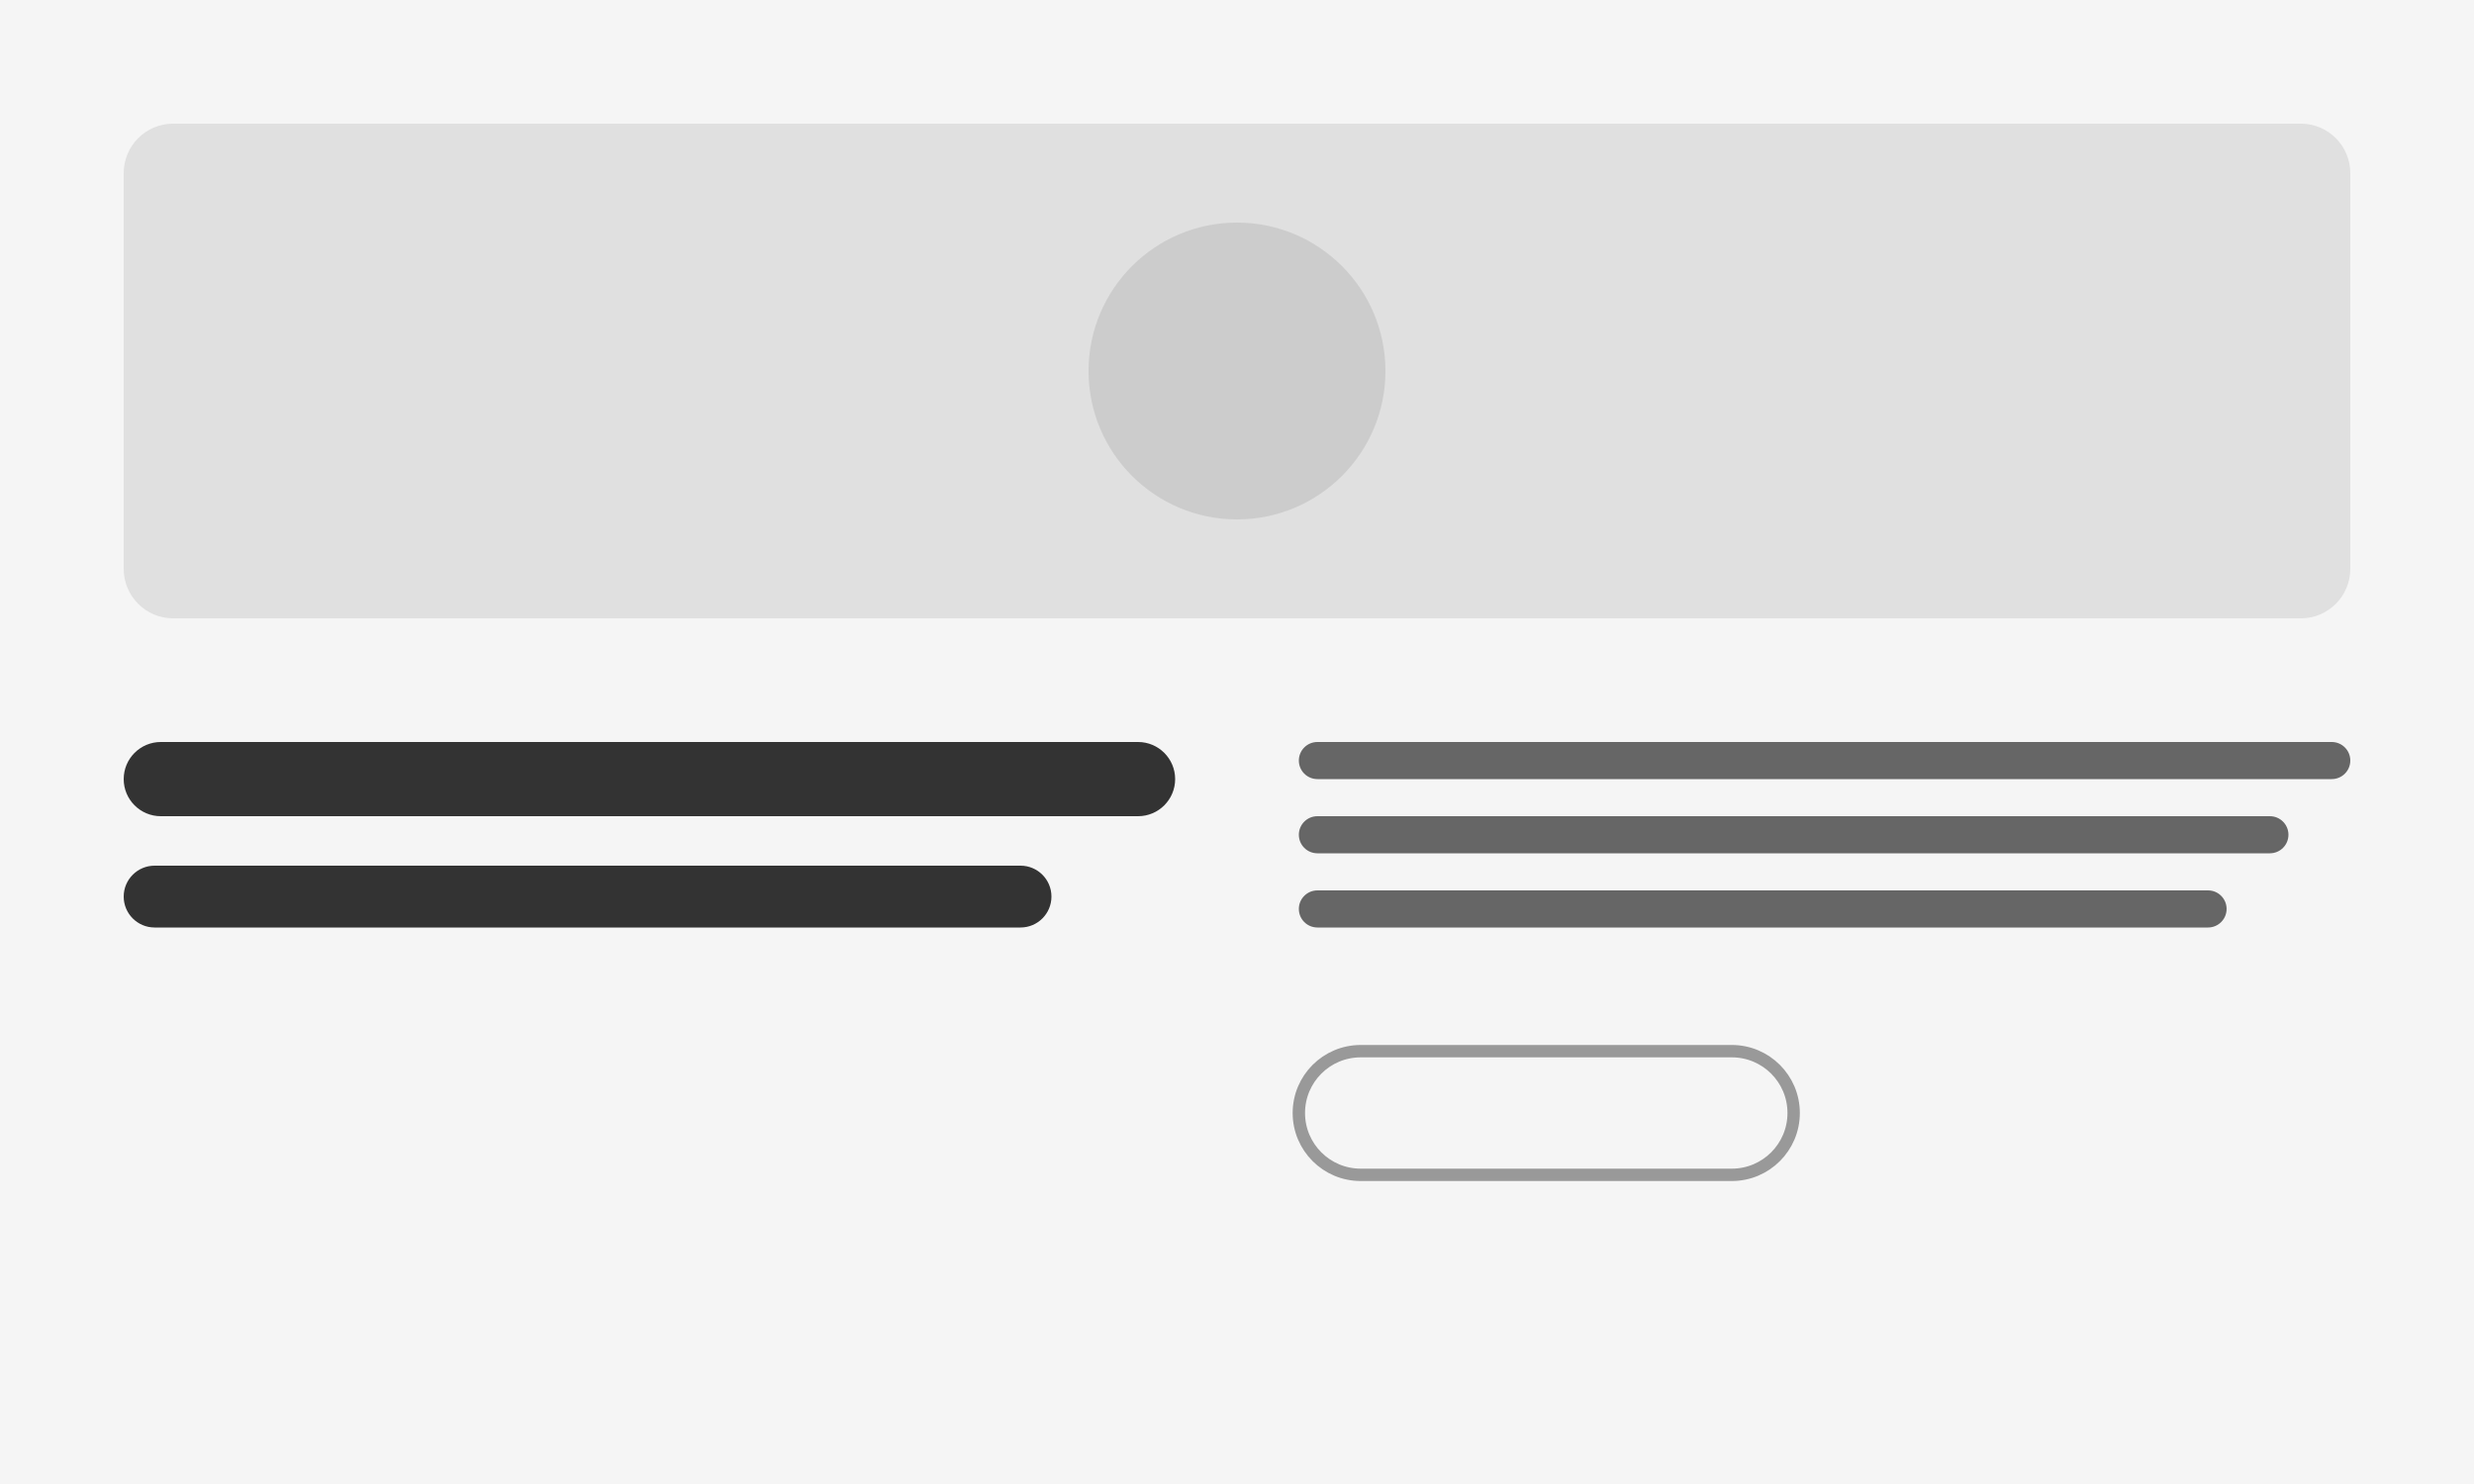
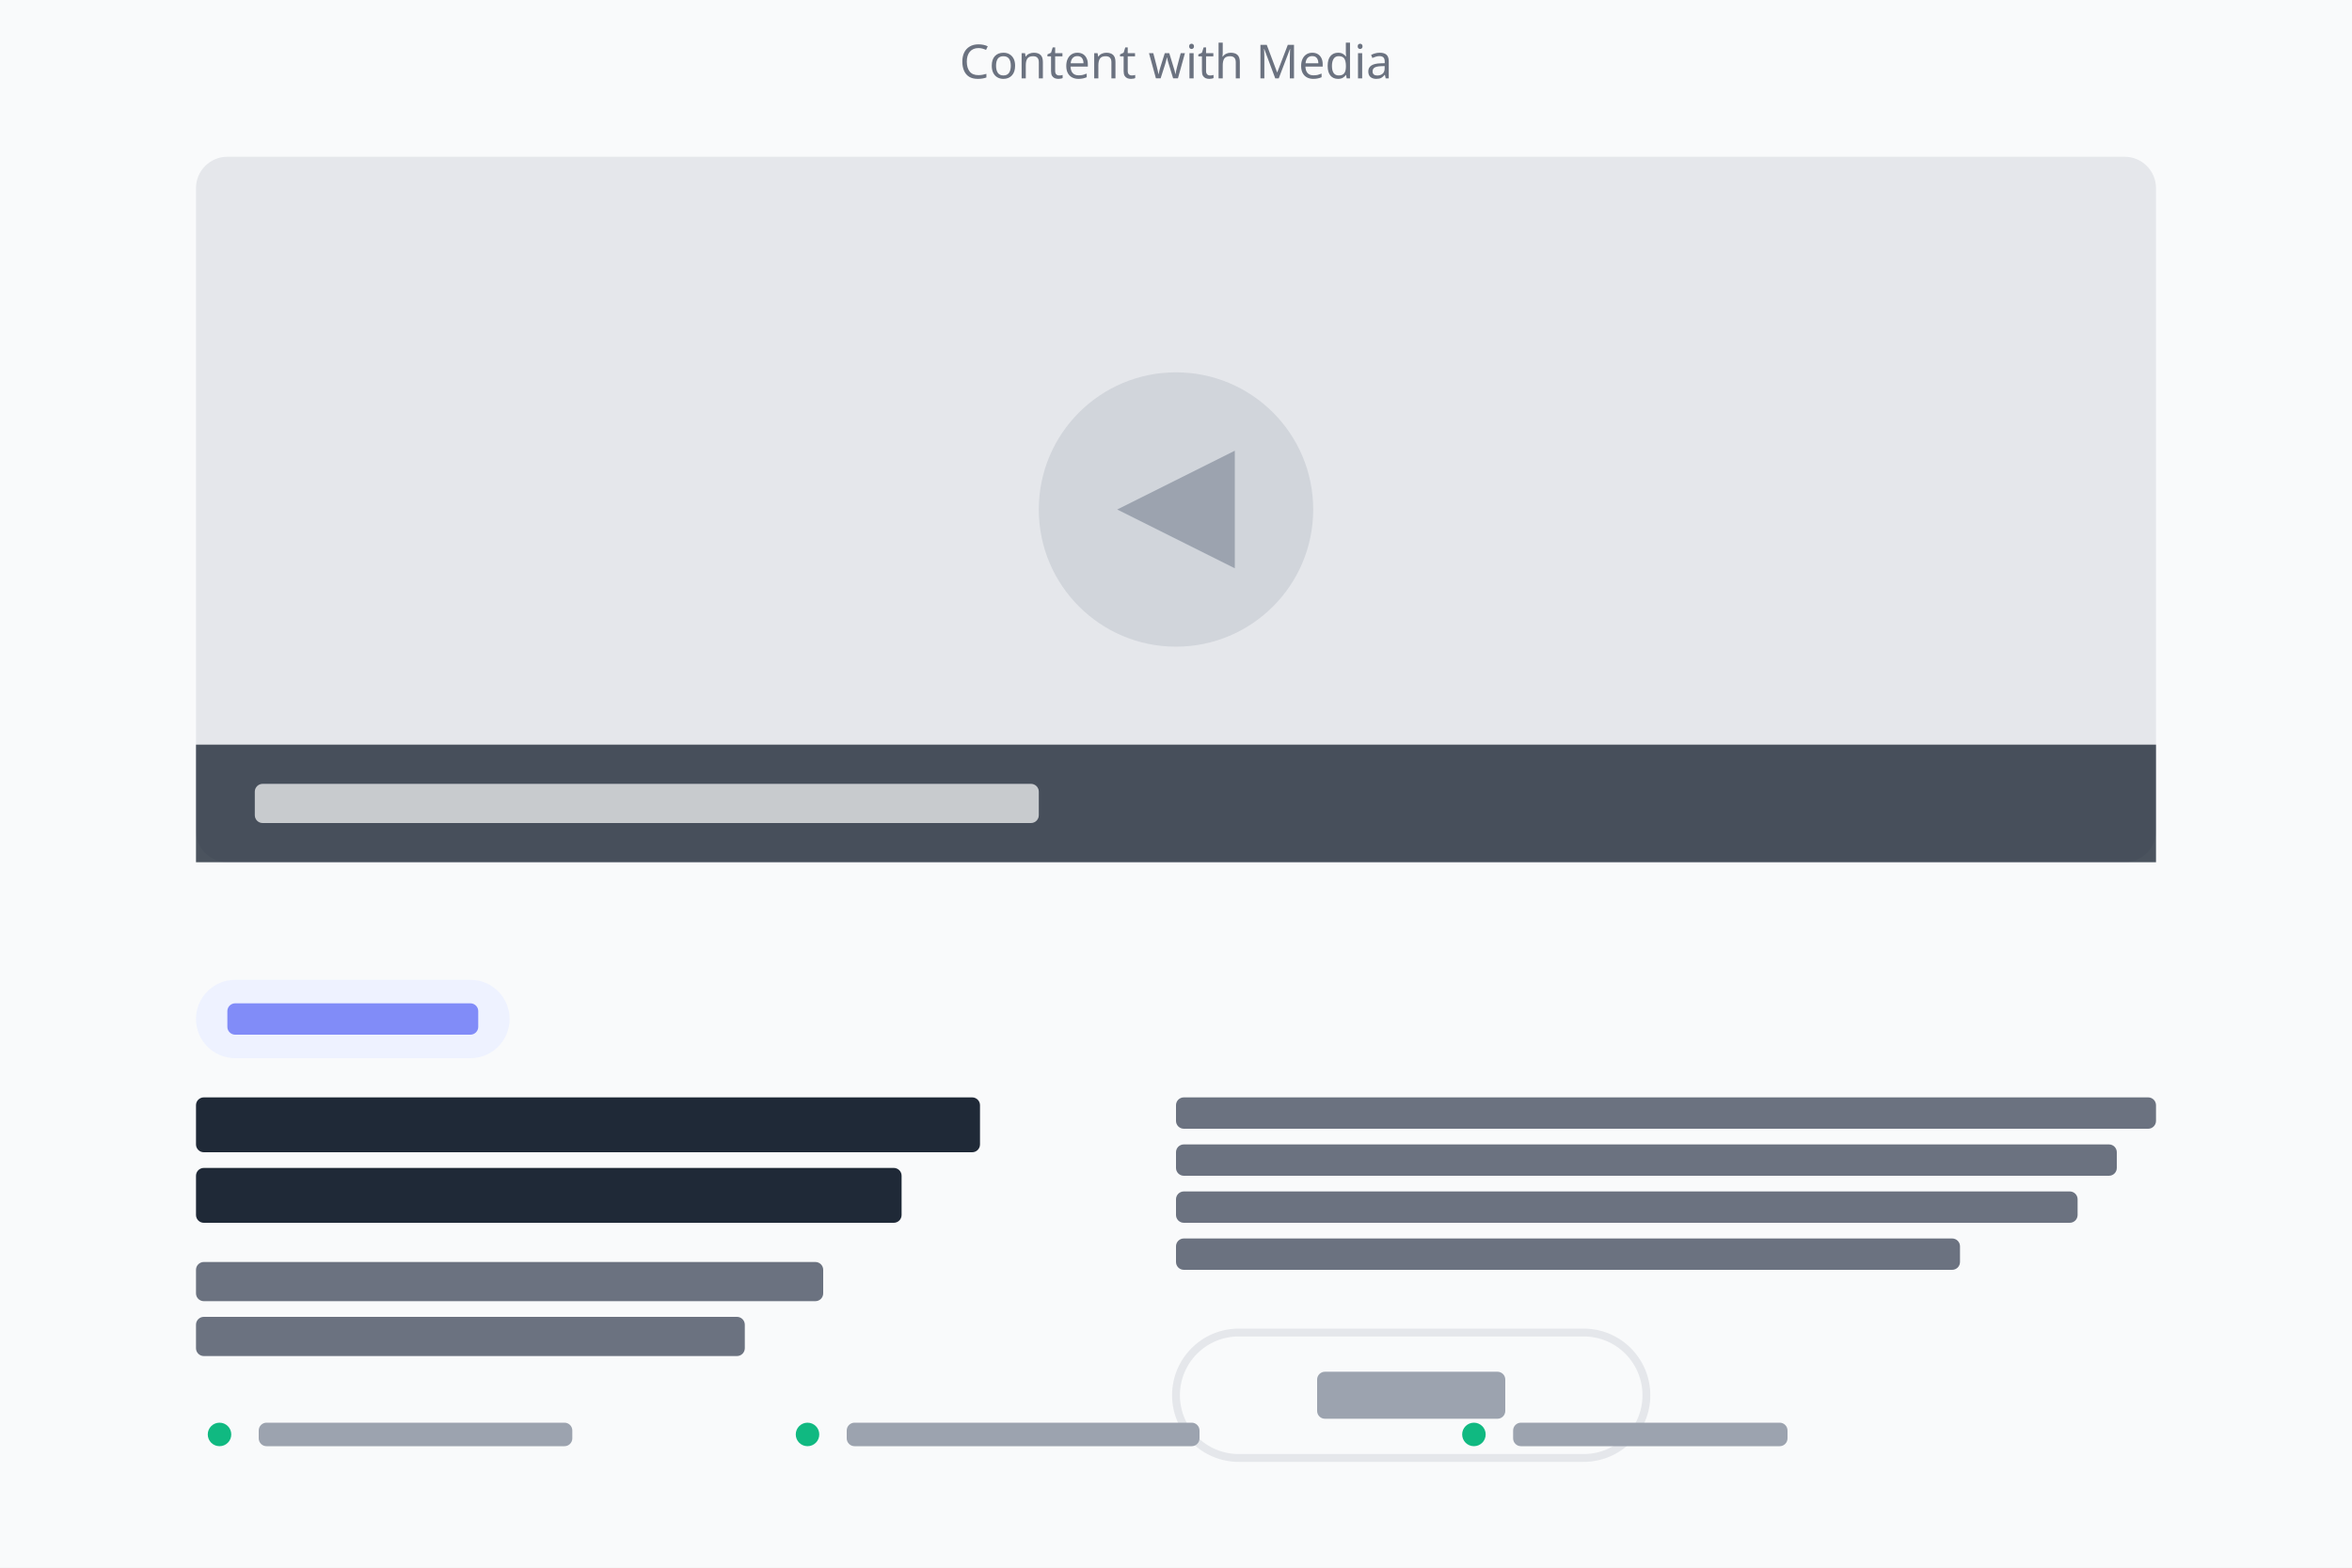
- <svg xmlns="http://www.w3.org/2000/svg" width="200" height="120" viewBox="0 0 200 120" fill="none">
-   <rect width="200" height="120" fill="#f5f5f5" />
-   <rect x="10" y="10" width="180" height="40" rx="4" fill="#e0e0e0" />
-   <circle cx="100" cy="30" r="12" fill="#ccc" />
-   <rect x="10" y="60" width="85" height="6" rx="3" fill="#333" />
-   <rect x="10" y="70" width="75" height="5" rx="2.5" fill="#333" />
-   <rect x="105" y="60" width="85" height="3" rx="1.5" fill="#666" />
-   <rect x="105" y="66" width="80" height="3" rx="1.5" fill="#666" />
-   <rect x="105" y="72" width="75" height="3" rx="1.5" fill="#666" />
-   <rect x="105" y="85" width="40" height="10" rx="5" fill="none" stroke="#999" stroke-width="1" />
+ <svg xmlns="http://www.w3.org/2000/svg" width="600" height="400" viewBox="0 0 600 400" fill="none">
+   <rect width="600" height="400" fill="#F9FAFB" />
+   <g transform="translate(50, 40)">
+     <rect x="0" y="0" width="500" height="180" rx="8" fill="#E5E7EB" />
+     <circle cx="250" cy="90" r="35" fill="#D1D5DB" />
+     <path d="M 235 90 L 265 75 L 265 105 Z" fill="#9CA3AF" />
+     <rect x="0" y="150" width="500" height="30" fill="#1F2937" opacity="0.8" />
+     <rect x="15" y="160" width="200" height="10" rx="2" fill="white" opacity="0.7" />
+   </g>
+   <g transform="translate(50, 250)">
+     <g>
+       <rect x="0" y="0" width="80" height="20" rx="10" fill="#EEF2FF" />
+       <rect x="8" y="6" width="64" height="8" rx="2" fill="#818CF8" />
+       <rect x="0" y="30" width="200" height="14" rx="2" fill="#1F2937" />
+       <rect x="0" y="48" width="180" height="14" rx="2" fill="#1F2937" />
+       <rect x="0" y="72" width="160" height="10" rx="2" fill="#6B7280" />
+       <rect x="0" y="86" width="140" height="10" rx="2" fill="#6B7280" />
+     </g>
+     <g transform="translate(250, 0)">
+       <rect x="0" y="30" width="250" height="8" rx="2" fill="#6B7280" />
+       <rect x="0" y="42" width="240" height="8" rx="2" fill="#6B7280" />
+       <rect x="0" y="54" width="230" height="8" rx="2" fill="#6B7280" />
+       <rect x="0" y="66" width="200" height="8" rx="2" fill="#6B7280" />
+       <rect x="0" y="90" width="120" height="32" rx="16" fill="none" stroke="#E5E7EB" stroke-width="2" />
+       <rect x="36" y="100" width="48" height="12" rx="2" fill="#9CA3AF" />
+     </g>
+   </g>
+   <g transform="translate(50, 360)">
+     <g>
+       <circle cx="6" cy="6" r="3" fill="#10B981" />
+       <rect x="16" y="3" width="80" height="6" rx="2" fill="#9CA3AF" />
+     </g>
+     <g transform="translate(150, 0)">
+       <circle cx="6" cy="6" r="3" fill="#10B981" />
+       <rect x="16" y="3" width="90" height="6" rx="2" fill="#9CA3AF" />
+     </g>
+     <g transform="translate(320, 0)">
+       <circle cx="6" cy="6" r="3" fill="#10B981" />
+       <rect x="16" y="3" width="70" height="6" rx="2" fill="#9CA3AF" />
+     </g>
+   </g>
+   <text x="300" y="20" text-anchor="middle" fill="#6B7280" font-family="system-ui" font-size="12" font-weight="500">Content with Media</text>
</svg>
